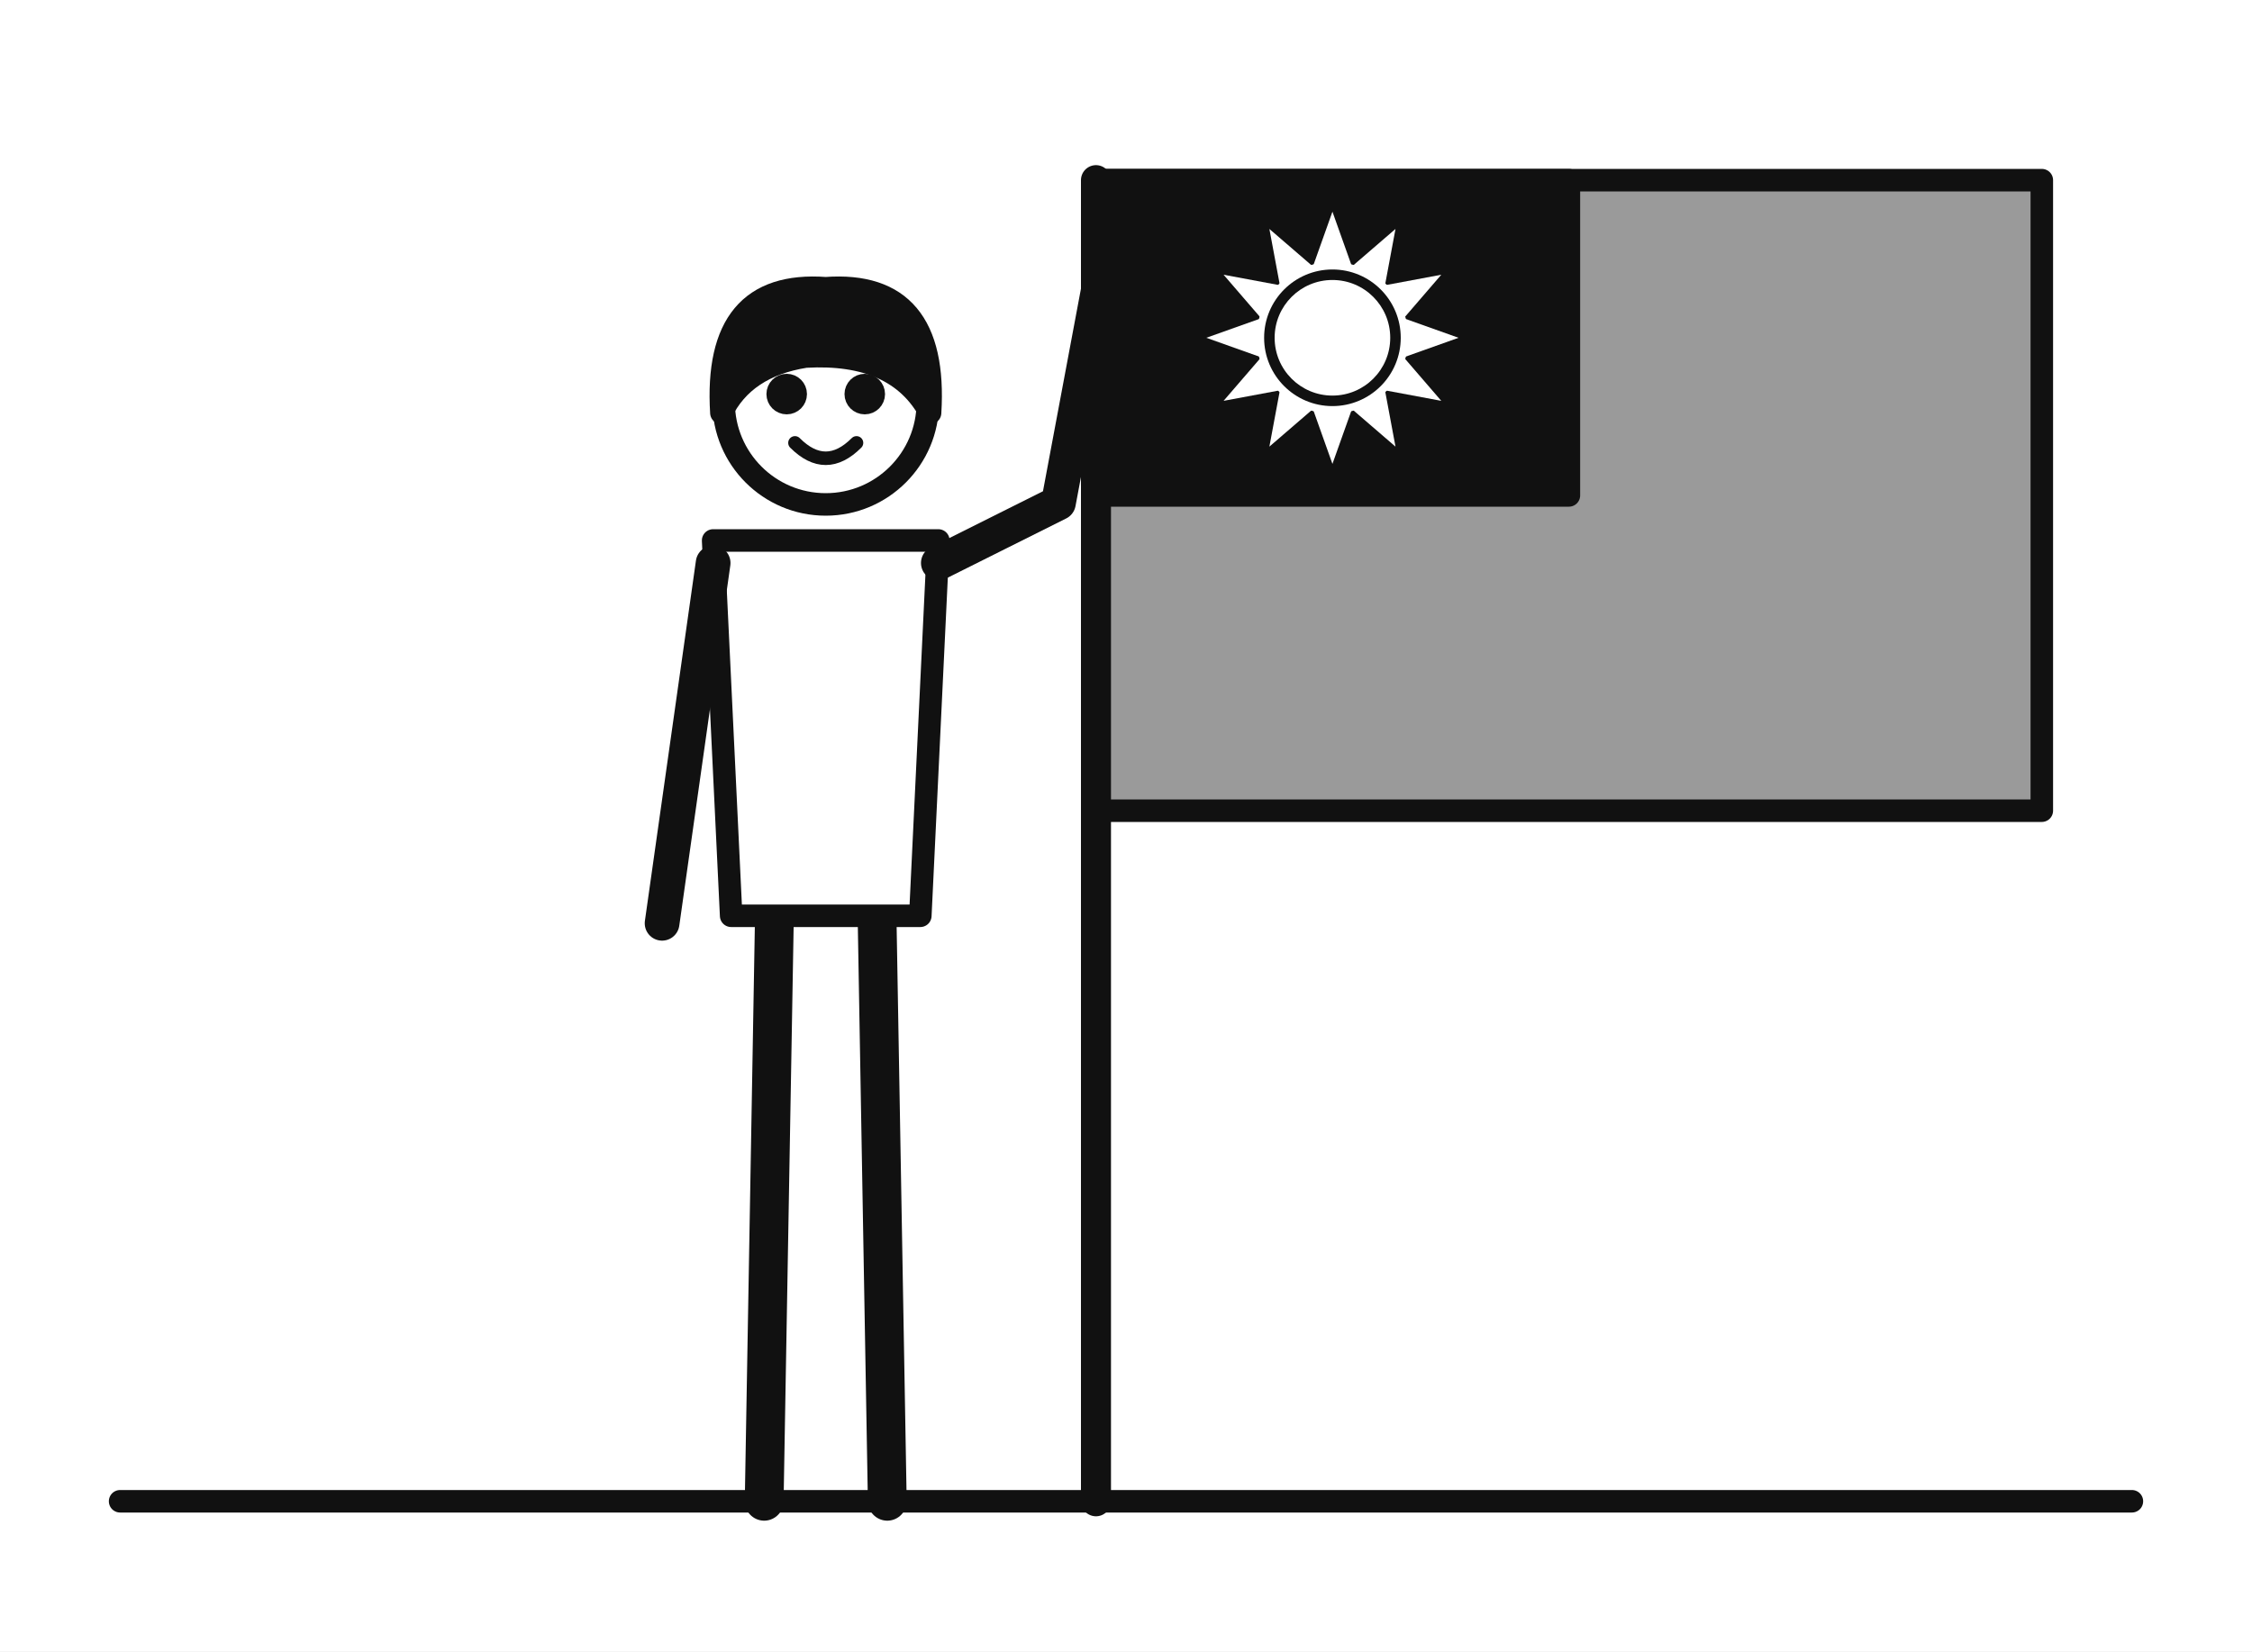
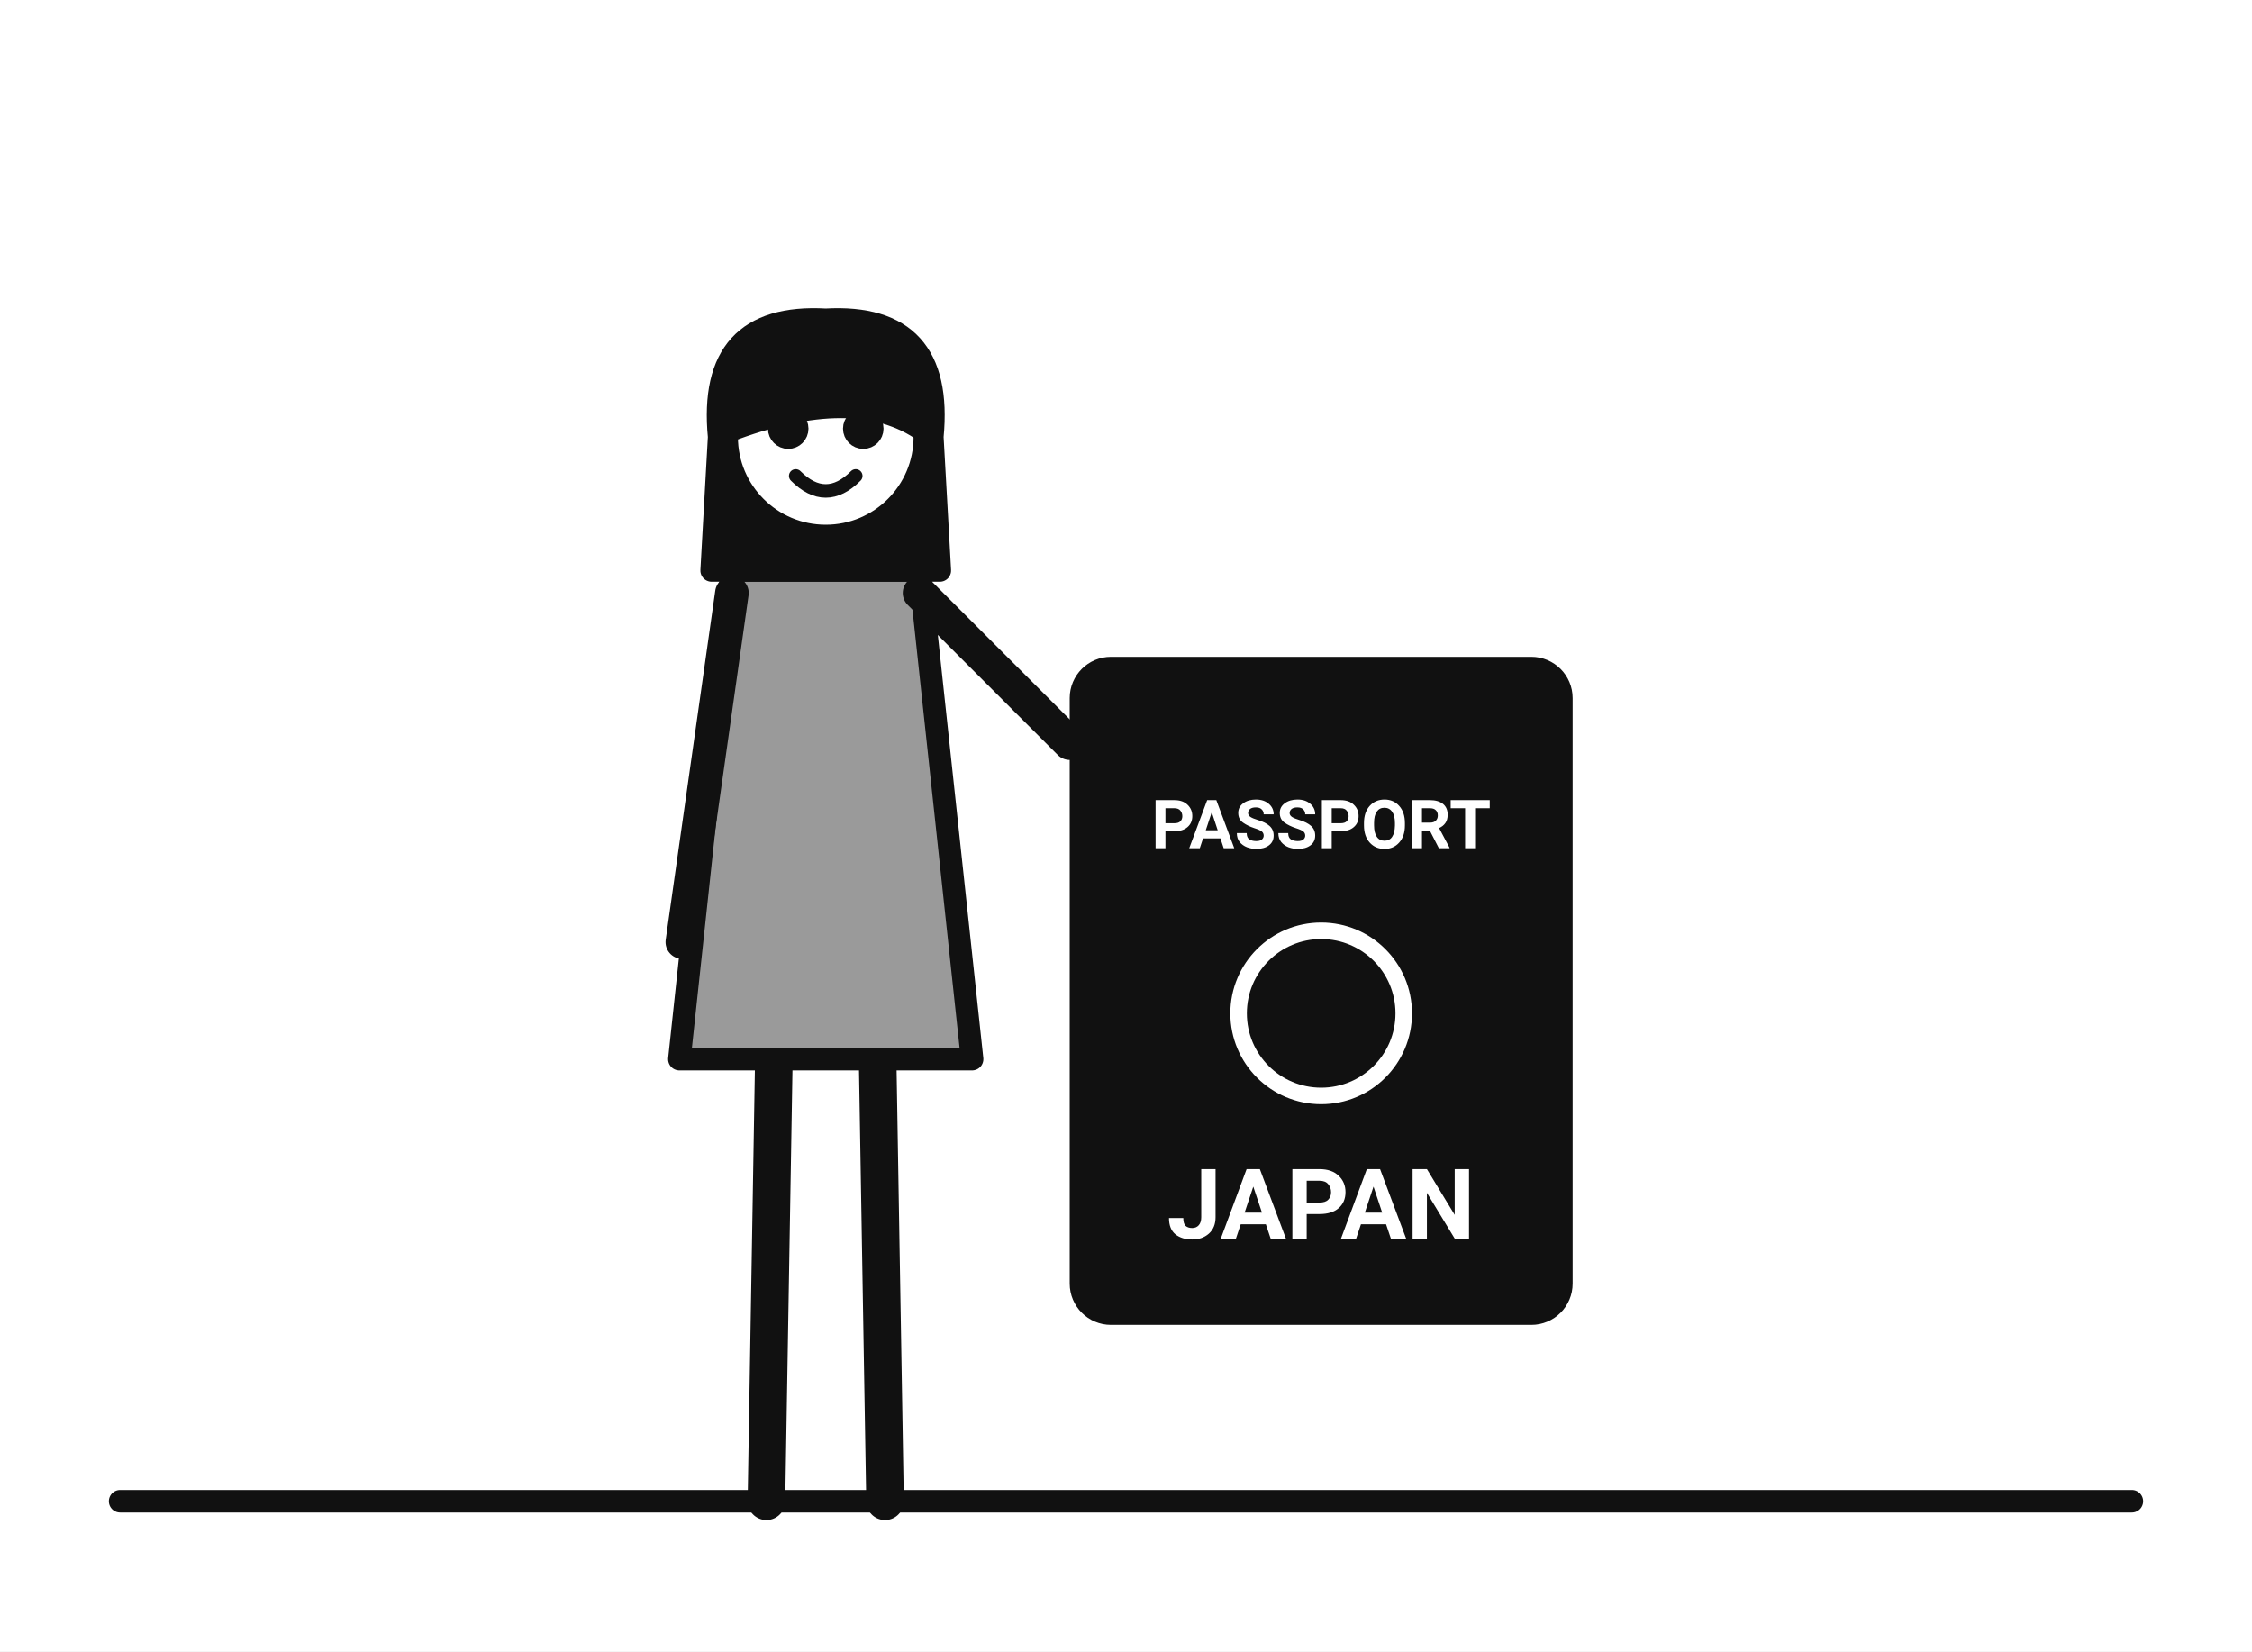
<svg xmlns="http://www.w3.org/2000/svg" viewBox="0 0 300 220">
  <style>.g{fill:none;stroke:#111;stroke-width:3;stroke-linecap:round;stroke-linejoin:round}.p{fill:#fff;stroke:#111;stroke-width:3;stroke-linejoin:round;stroke-linecap:round}.h{fill:#111;stroke:#111;stroke-width:3;stroke-linejoin:round;stroke-linecap:round}.a{fill:#9a9a9a;stroke:#111;stroke-width:3;stroke-linejoin:round;stroke-linecap:round}.t{fill:none;stroke:#111;stroke-width:1.8;stroke-linecap:round;stroke-linejoin:round}.w{fill:none;stroke:#fff;stroke-width:2.2;stroke-linecap:round}.m{fill:#d8342c;stroke:#111;stroke-width:3;stroke-linejoin:round}.hijau{fill:#3a9d4a;stroke:#111;stroke-width:3;stroke-linejoin:round}.biru{fill:#2f6fd6;stroke:#111;stroke-width:3;stroke-linejoin:round}.kuning{fill:#f2c230;stroke:#111;stroke-width:3;stroke-linejoin:round}.birutua{fill:#1c3470;stroke:#111;stroke-width:3;stroke-linejoin:round}.n{fill:#fff;stroke:none}text{font-family:'DFKai-SB','BiauKai','Kaiti TC','Noto Serif TC',serif;fill:#111}.d{font-family:'Segoe UI',Roboto,Arial,sans-serif;font-weight:700}</style>
  <rect width="300" height="220" fill="#fff" />
  <polyline class="g" points="16,200 284,200" />
-   <polyline class="g" points="103.2,120 101.8,200" style="stroke-width:5.168" />
-   <polyline class="g" points="116.8,120 118.2,200" style="stroke-width:5.168" />
-   <polygon class="p" points="95,72 125,72 122.6,122 97.4,122" />
-   <polyline class="g" points="95,75 88.2,123" style="stroke-width:4.624" />
-   <polyline class="g" points="125,75 141,67 147,35" style="stroke-width:4.624" />
-   <circle class="p" cx="110" cy="53.6" r="13.6" />
-   <path class="h" d="M96.1 55 Q95 37.3 110 38.4 Q125 37.3 123.9 55 Q119.5 46.8 107.3 47.5 Q99.1 48.8 96.1 55 Z" />
-   <circle class="h" cx="104.8" cy="52.5" r="1.2" />
-   <circle class="h" cx="115.2" cy="52.5" r="1.2" />
-   <path class="t" d="M105.9 59 Q110 63.1 114.1 59" />
-   <rect class="a" x="146" y="24" width="126" height="84" rx="0" />
-   <rect class="h" x="146" y="24" width="63" height="42" rx="0" />
-   <polygon class="n" points="177.5,28.2 174.9,35.5 180.1,35.5" />
-   <polygon class="n" points="185.9,30.5 180.1,35.5 184.5,38" />
-   <polygon class="n" points="192,36.6 184.5,38 187,42.4" />
-   <polygon class="n" points="194.3,45 187,42.4 187,47.6" />
-   <polygon class="n" points="192,53.4 187,47.6 184.5,52" />
-   <polygon class="n" points="185.9,59.5 184.5,52 180.1,54.5" />
-   <polygon class="n" points="177.5,61.8 180.1,54.5 174.9,54.5" />
-   <polygon class="n" points="169.1,59.5 174.9,54.5 170.5,52" />
-   <polygon class="n" points="163,53.4 170.5,52 168,47.6" />
-   <polygon class="n" points="160.7,45 168,47.6 168,42.4" />
-   <polygon class="n" points="163,36.6 168,42.4 170.5,38" />
-   <polygon class="n" points="169.1,30.5 170.5,38 174.9,35.5" />
-   <circle cx="177.5" cy="45" r="10.1" fill="#fff" />
-   <circle cx="177.5" cy="45" r="9.1" fill="#111" />
-   <circle cx="177.5" cy="45" r="7.7" fill="#fff" />
-   <polyline class="g" points="146,24 146,200" style="stroke-width:4" />
+   <polyline class="g" points="103.4,122.5 102.1,200" style="stroke-width:5.006" />
+   <polyline class="g" points="116.6,122.5 117.9,200" style="stroke-width:5.006" />
+   <polygon class="a" points="97.5,76 122.5,76 129.5,141.1 90.5,141.1" />
+   <polyline class="g" points="97.5,79 90.9,125.5" style="stroke-width:4.48" />
+   <polyline class="g" points="122.5,79 142.5,99 164.5,93" style="stroke-width:4.48" />
+   <path class="h" d="M95.8 58.2 Q94.2 41.7 110 42.6 Q125.8 41.7 124.2 58.2 L125.2 76 L94.8 76 Z" />
+   <circle class="p" cx="110" cy="58.2" r="13.2" />
+   <path class="h" d="M96.8 57.5 Q98.1 43.7 110 44.3 Q121.9 43.7 123.2 57.5 Q114 50.9 96.8 57.5 Z" />
+   <circle class="h" cx="105" cy="57.1" r="1.2" />
+   <circle class="h" cx="115" cy="57.1" r="1.2" />
+   <path class="t" d="M106 63.4 Q110 67.4 114 63.4" />
+   <rect class="h" x="144" y="89" width="64" height="86" rx="4" />
+   <text x="176" y="113" font-size="9" text-anchor="middle" class="d" style="fill:#fff">PASSPORT</text>
+   <circle class="w" cx="176" cy="135" r="11" />
+   <text x="176" y="165" font-size="13" text-anchor="middle" class="d" style="fill:#fff">JAPAN</text>
</svg>
